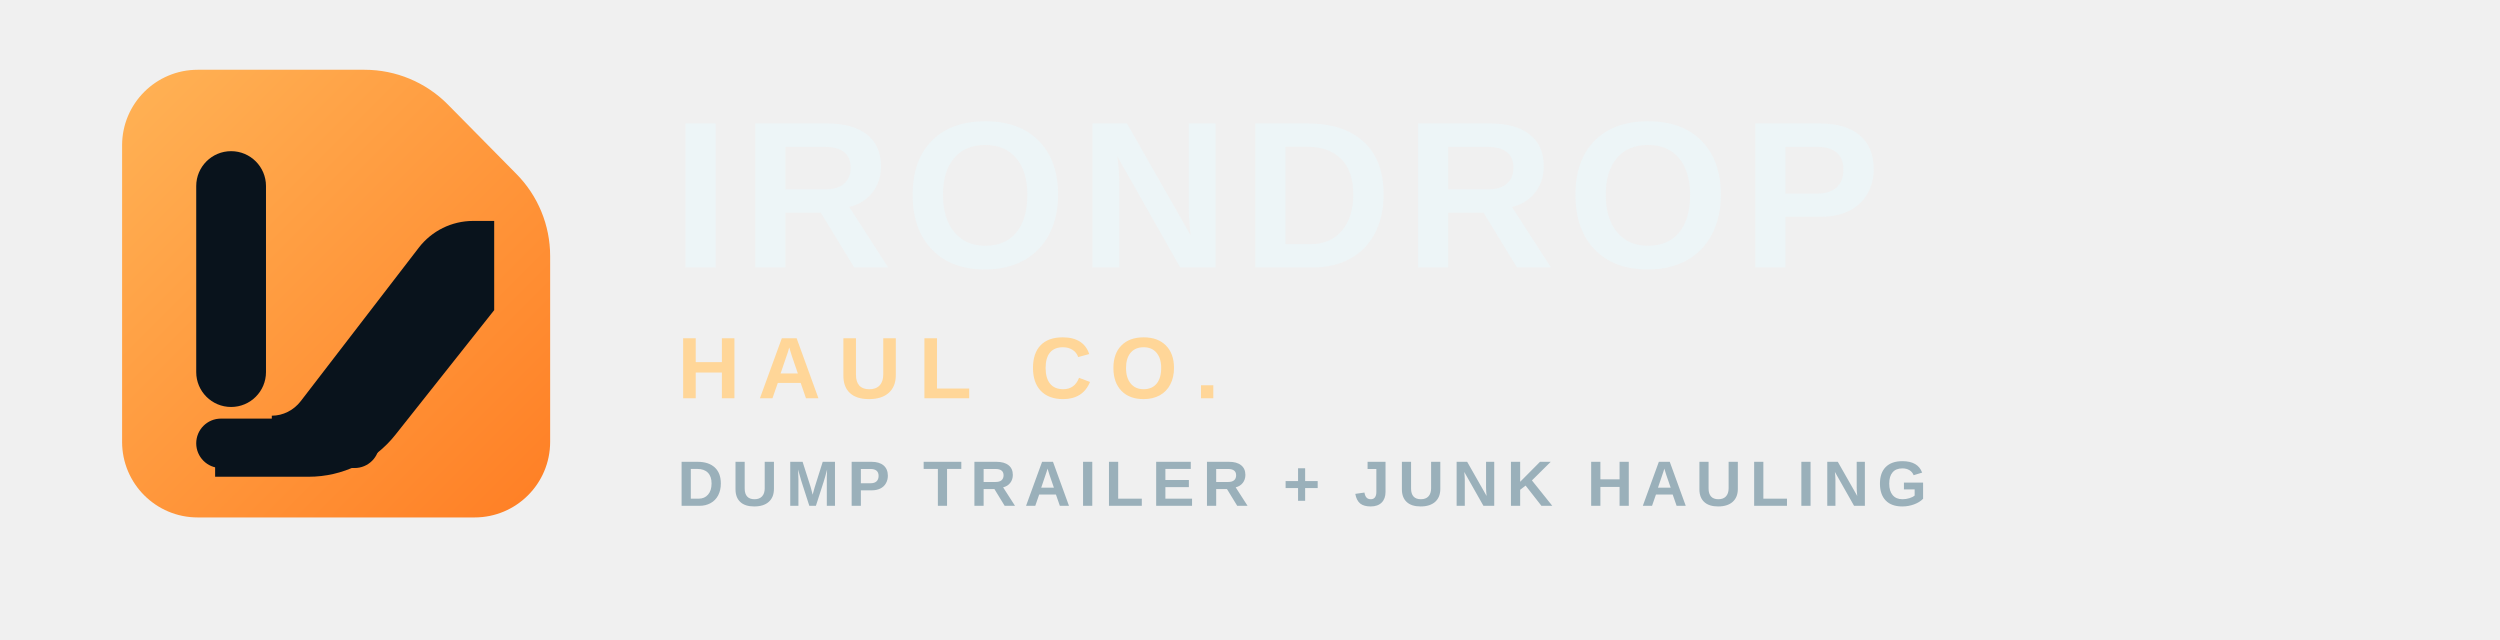
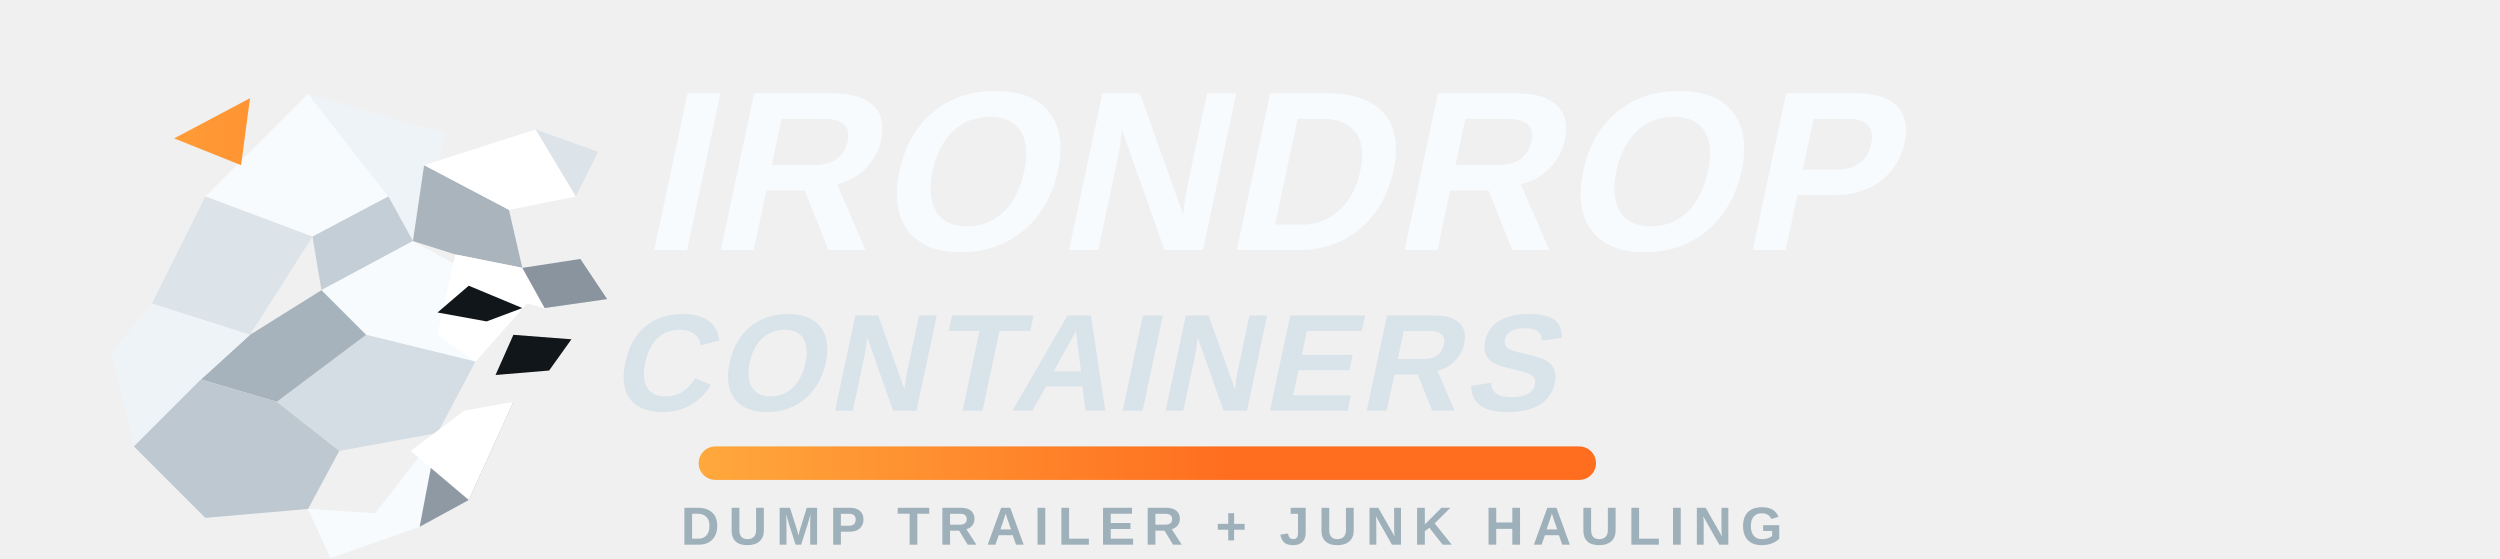
- <svg xmlns="http://www.w3.org/2000/svg" width="860" height="220" viewBox="0 0 860 220" fill="none">
+ <svg xmlns="http://www.w3.org/2000/svg" width="1120" height="250" viewBox="0 0 1120 250" fill="none">
  <defs>
-     <linearGradient id="markGradient" x1="34" y1="24" x2="198" y2="188" gradientUnits="userSpaceOnUse">
-       <stop offset="0" stop-color="#FFB457" />
-       <stop offset="1" stop-color="#FF7B21" />
+     <linearGradient id="accentBar" x1="0" y1="0" x2="250" y2="0" gradientUnits="userSpaceOnUse">
+       <stop offset="0" stop-color="#FFAA3D" />
+       <stop offset="1" stop-color="#FF6D1F" />
    </linearGradient>
  </defs>
-   <path d="M42 50C42 35.641 53.641 24 68 24H125.41C136.192 24 146.525 28.314 154.096 35.985L177.686 59.885C185.099 67.394 189.25 77.521 189.25 88.074V152C189.25 166.359 177.609 178 163.25 178H68C53.641 178 42 166.359 42 152V50Z" fill="url(#markGradient)" />
-   <rect x="67.5" y="52" width="24" height="88" rx="12" fill="#09131C" />
-   <path d="M93.5 147H74V164H106.205C117.819 164 128.786 158.687 136.001 149.584L170 106.694V76H162.75C155.432 76 148.53 79.397 144.069 85.196L103.441 138.012C101.065 141.1 97.388 143 93.5 143V147Z" fill="#09131C" />
-   <rect x="67.5" y="144" width="63" height="17" rx="8.5" fill="#09131C" />
-   <text x="231" y="92" fill="#EDF5F7" font-family="Arial, Helvetica, sans-serif" font-size="72" font-weight="700" letter-spacing="4">
-     IRONDROP
-   </text>
-   <text x="233" y="137" fill="#FFD698" font-family="Arial, Helvetica, sans-serif" font-size="30" font-weight="700" letter-spacing="6">
-     HAUL CO.
-   </text>
-   <text x="233" y="174" fill="#9AB0BA" font-family="Arial, Helvetica, sans-serif" font-size="22" font-weight="700" letter-spacing="2.8">
-     DUMP TRAILER + JUNK HAULING
-   </text>
+   <g transform="translate(20 18)">
+     <polygon points="72,70 118,24 154,70 120,88" fill="#F8FBFD" />
+     <polygon points="72,70 120,88 92,132 48,118" fill="#DCE4EA" />
+     <polygon points="118,24 180,42 165,90 154,70" fill="#EEF3F7" />
+     <polygon points="154,70 165,90 124,112 120,88" fill="#C4CED7" />
+     <polygon points="165,90 216,118 193,144 144,132 124,112" fill="#F8FBFD" />
+     <polygon points="144,132 193,144 176,176 132,184 104,162" fill="#D4DDE4" />
+     <polygon points="92,132 124,112 144,132 104,162 70,152" fill="#A6B2BC" />
+     <polygon points="48,118 92,132 70,152 40,182 30,140" fill="#EEF3F7" />
+     <polygon points="40,182 70,152 104,162 132,184 118,210 72,214" fill="#BEC8D0" />
+     <polygon points="118,210 148,212 176,176 168,218 128,232" fill="#F8FBFD" />
+     <polygon points="168,218 190,206 210,162 176,176" fill="#8E99A3" />
+     <polygon points="170,56 208,76 214,102 184,96 165,90" fill="#A9B4BD" />
+     <polygon points="184,96 214,102 224,120 216,118 193,144 176,132" fill="#FFFFFF" />
+     <polygon points="170,56 220,40 238,70 208,76" fill="#FFFFFF" />
+     <polygon points="220,40 248,50 236,74 238,70" fill="#DCE4EA" />
+     <polygon points="214,102 240,98 252,116 224,120" fill="#8A949E" />
+     <polygon points="190,110 214,120 198,126 176,122" fill="#11161B" />
+     <polygon points="210,132 236,134 226,148 202,150" fill="#11161B" />
+     <polygon points="164,184 190,206 210,162 188,166" fill="#FFFFFF" />
+     <polygon points="58,44 92,26 88,56" fill="url(#accentBar)" />
+   </g>
+   <g transform="translate(305 24)">
+     <g transform="skewX(-12)">
+       <text x="0" y="88" fill="#F8FBFD" font-family="Arial Black, Impact, Arial, sans-serif" font-size="102" font-weight="900" letter-spacing="1.5">
+         IRONDROP
+       </text>
+       <text x="2" y="160" fill="#D9E3EA" font-family="Arial Black, Impact, Arial, sans-serif" font-size="62" font-weight="900" letter-spacing="2">
+         CONTAINERS
+       </text>
+     </g>
+     <rect x="8" y="176" width="402" height="15" rx="7.5" fill="url(#accentBar)" />
+     <text x="0" y="220" fill="#9EB0BA" font-family="Arial, Helvetica, sans-serif" font-size="24" font-weight="700" letter-spacing="4">
+       DUMP TRAILER + JUNK HAULING
+     </text>
+   </g>
</svg>
